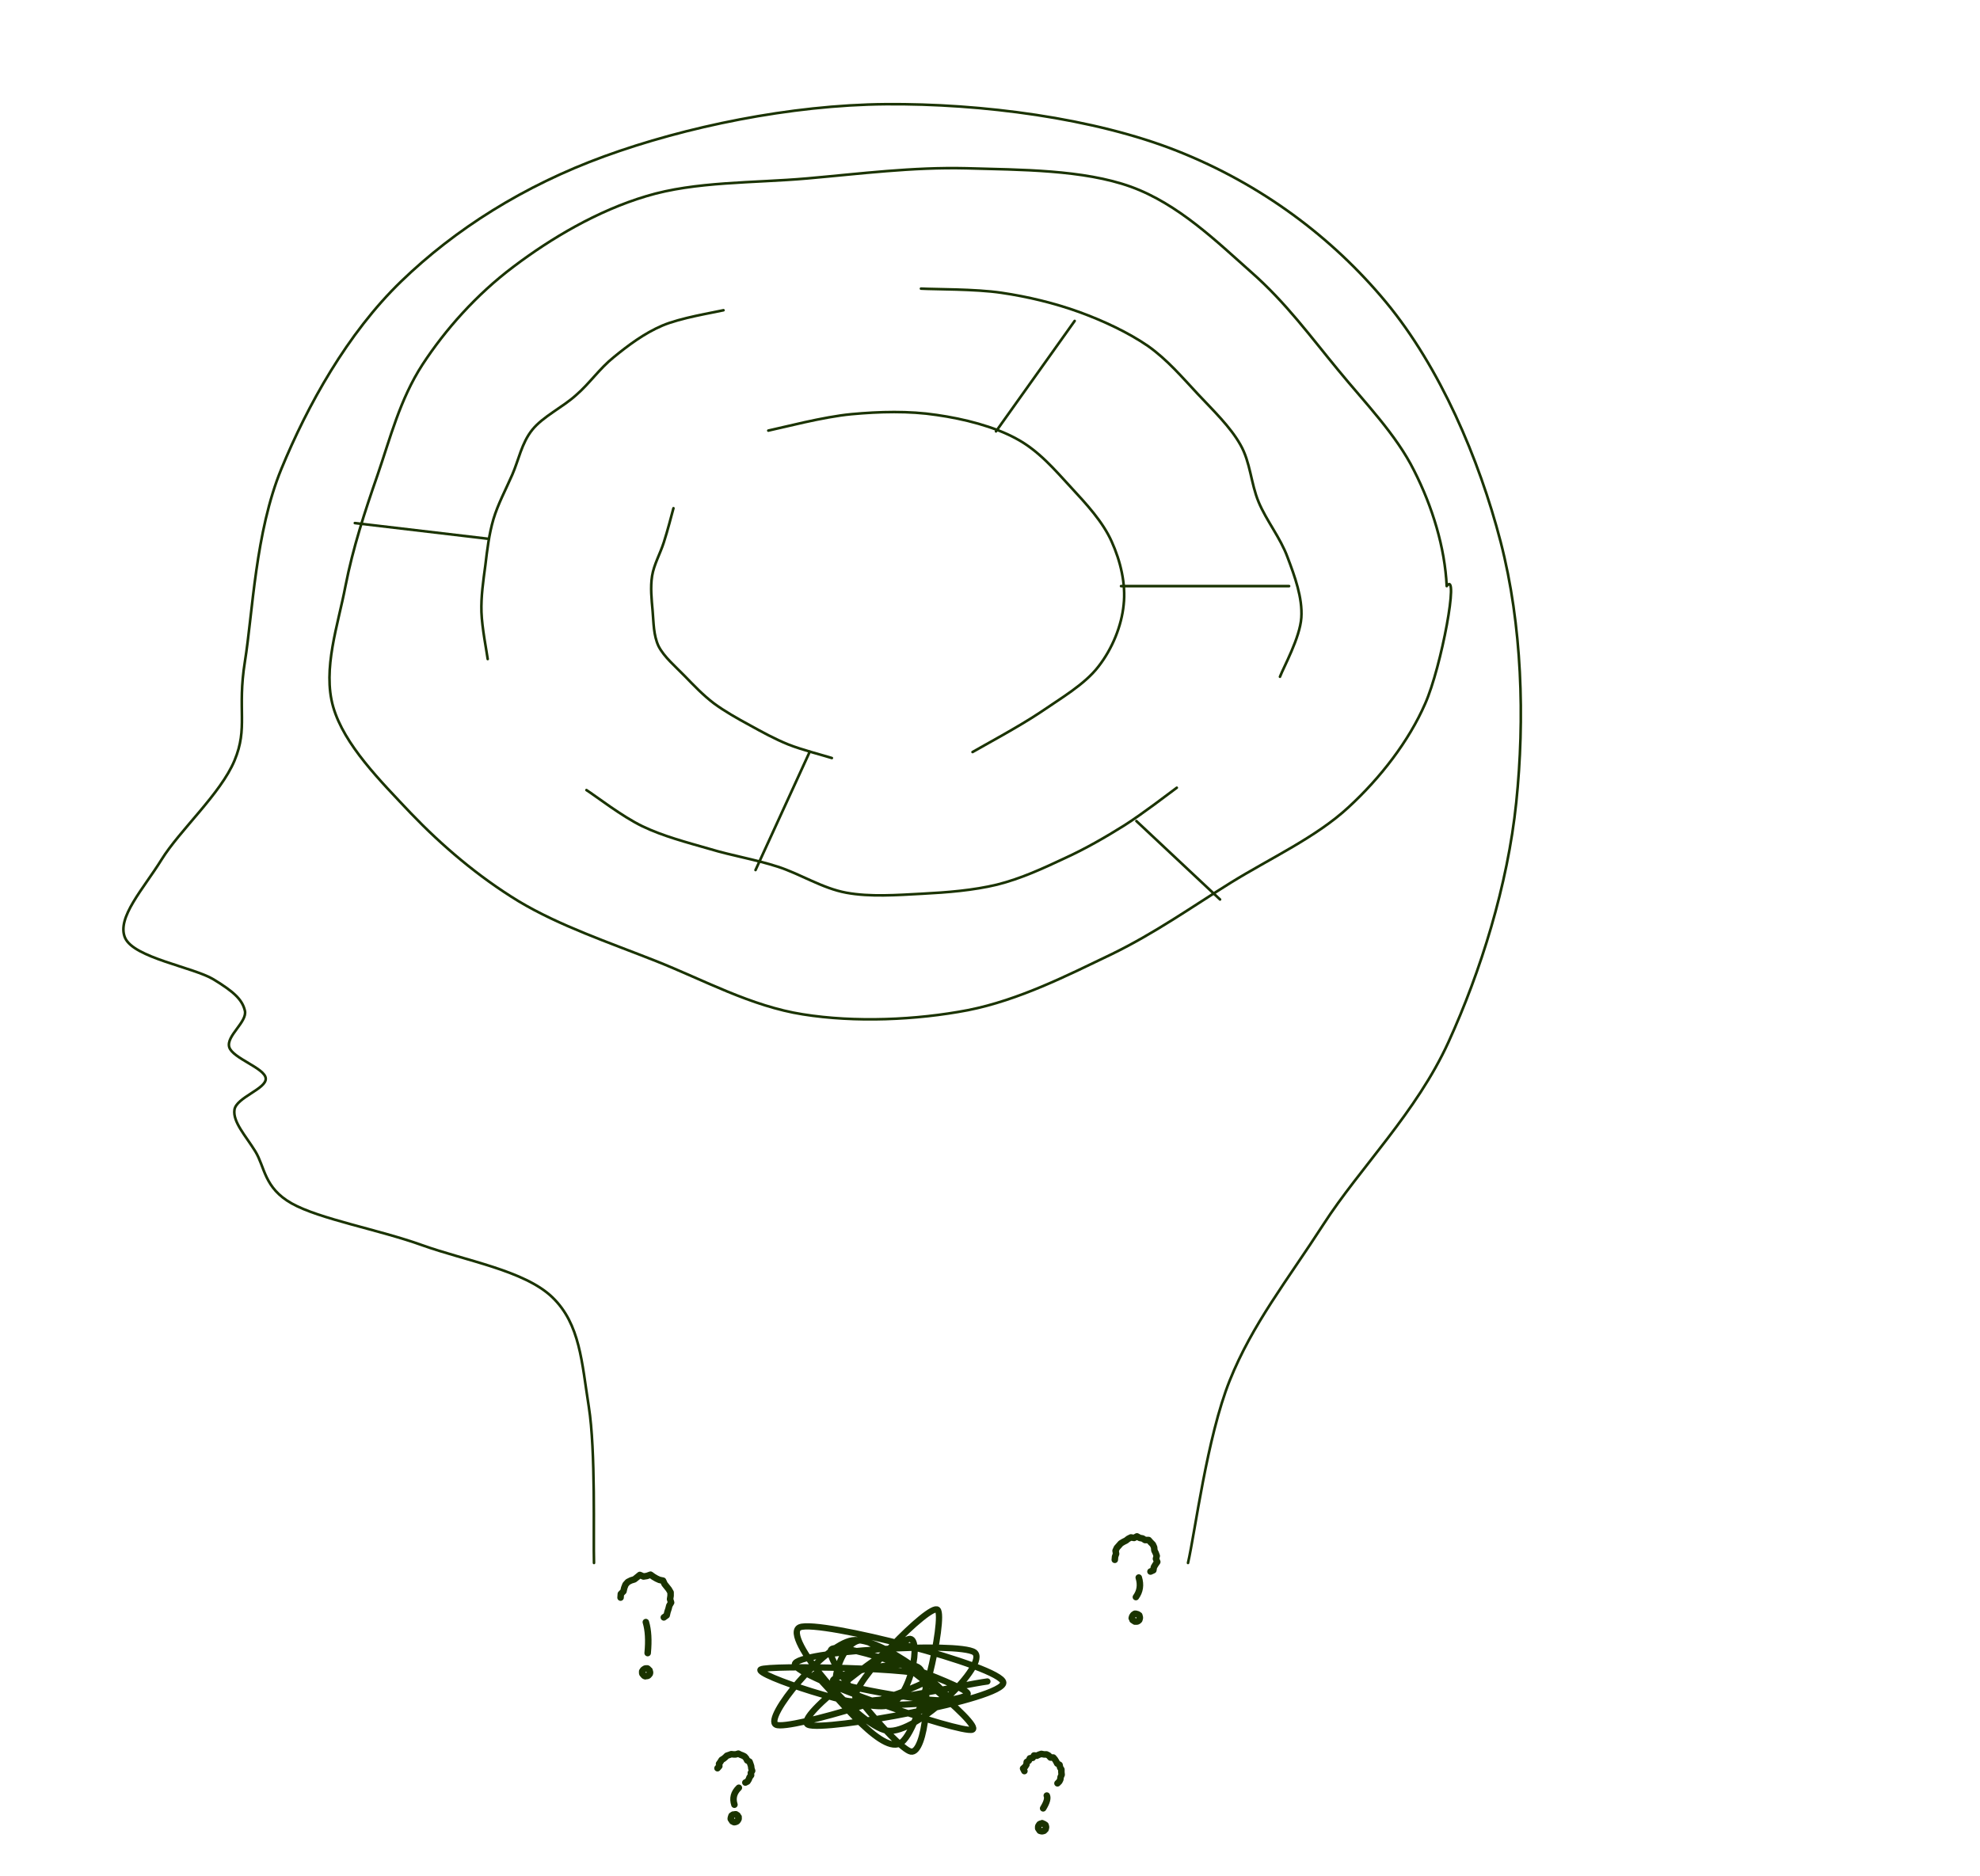
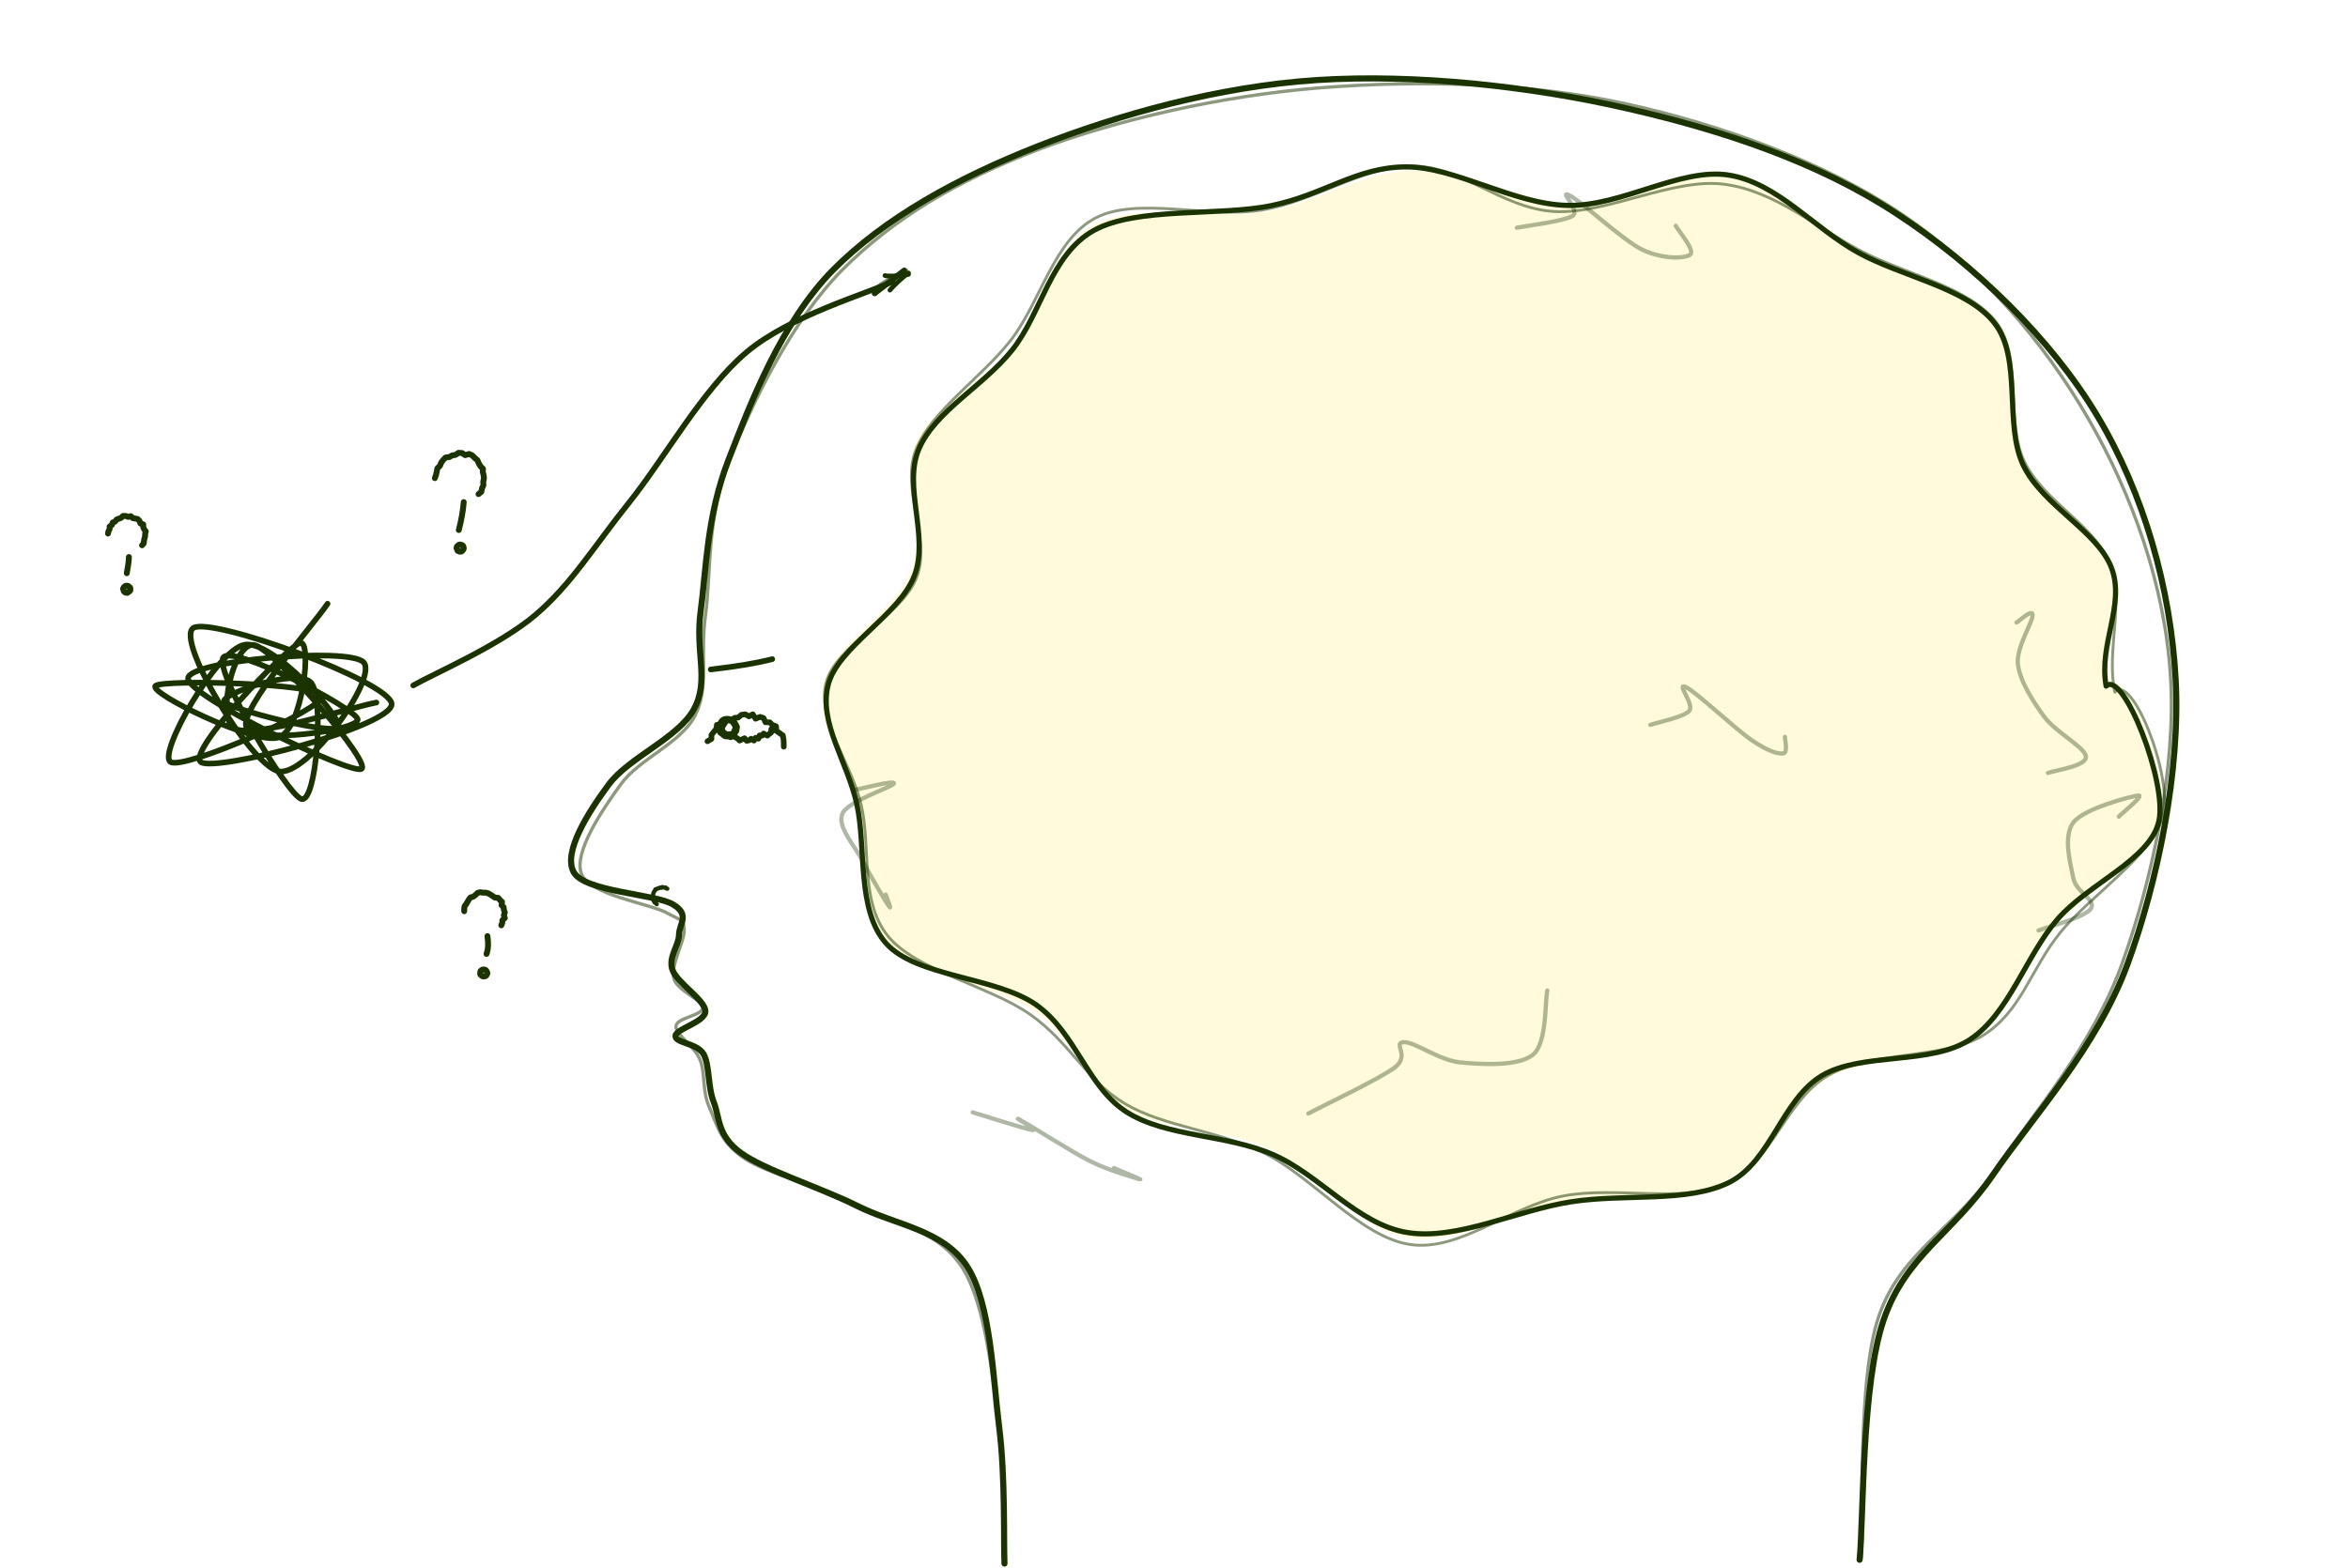
- <svg xmlns="http://www.w3.org/2000/svg" viewBox="240 0 760 720" fill="none" stroke="#1a3300" stroke-linecap="round" stroke-linejoin="round">
-   <path class="bm-head" d="M468.0,600.0 C467.7,590.0 468.7,557.0 466.0,540.0 C463.3,523.0 462.7,508.3 452.0,498.0 C441.3,487.7 418.7,484.0 402.0,478.0 C385.3,472.0 362.7,468.0 352.0,462.0 C341.3,456.0 341.7,448.0 338.0,442.0 C334.3,436.0 329.3,430.7 330.0,426.0 C330.7,421.3 342.3,418.0 342.0,414.0 C341.7,410.0 329.3,406.3 328.0,402.0 C326.7,397.7 335.0,392.3 334.0,388.0 C333.0,383.7 329.7,380.7 322.0,376.0 C314.3,371.3 291.3,367.7 288.0,360.0 C284.7,352.3 295.0,341.3 302.0,330.0 C309.0,318.7 324.7,304.7 330.0,292.0 C335.3,279.3 331.0,272.7 334.0,254.0 C337.0,235.3 338.0,204.3 348.0,180.0 C358.0,155.7 373.3,128.0 394.0,108.0 C414.7,88.0 441.0,71.3 472.0,60.0 C503.0,48.7 543.3,40.3 580.0,40.0 C616.7,39.7 660.0,45.3 692.0,58.0 C724.0,70.7 751.3,91.0 772.0,116.0 C792.7,141.0 807.7,176.0 816.0,208.0 C824.3,240.0 825.3,276.0 822.0,308.0 C818.7,340.0 808.3,373.0 796.0,400.0 C783.7,427.0 762.0,448.3 748.0,470.0 C734.0,491.7 720.7,508.3 712.0,530.0 C703.3,551.7 698.7,588.3 696.0,600.0" />
-   <path class="bm-brain" d="M795.3,225.0 C800.2,218.4 793.3,256.1 787.0,270.2 C780.8,284.4 770.0,298.5 757.6,309.9 C745.2,321.4 727.7,329.4 712.5,338.8 C697.4,348.2 683.5,358.1 666.7,366.3 C649.8,374.4 631.2,383.9 611.5,387.8 C591.7,391.6 568.2,392.6 548.2,389.4 C528.3,386.3 509.9,376.1 491.7,368.9 C473.5,361.7 454.8,355.4 439.1,346.0 C423.5,336.5 409.6,324.6 397.7,312.2 C385.9,299.7 372.1,285.9 367.9,271.4 C363.7,256.8 369.8,239.8 372.6,225.0 C375.5,210.2 380.0,196.5 384.9,182.4 C389.8,168.2 393.5,153.3 402.2,139.9 C410.9,126.6 422.8,113.1 437.2,102.3 C451.5,91.5 469.3,80.9 488.1,75.3 C506.9,69.6 529.3,70.3 549.8,68.5 C570.2,66.7 590.3,64.1 611.0,64.6 C631.7,65.2 655.8,65.1 674.1,71.7 C692.3,78.3 707.1,92.8 720.3,104.5 C733.6,116.2 743.1,129.3 753.6,142.0 C764.0,154.7 775.9,166.8 782.8,180.7 C789.8,194.5 794.6,210.1 795.3,225.0 Z" />
-   <path class="bm-maze" d="M593.5,110.8 C598.6,111.1 614.3,110.9 624.4,112.4 C634.6,113.9 644.9,116.4 654.3,119.8 C663.6,123.2 673.0,127.6 680.6,132.8 C688.1,138.1 693.9,145.0 699.8,151.3 C705.7,157.6 712.2,163.8 716.1,170.7 C720.0,177.5 720.1,185.5 723.1,192.7 C726.1,199.9 731.5,206.5 734.2,213.9 C737.0,221.3 740.0,229.5 739.5,237.1 C739.0,244.8 732.7,256.1 731.3,259.8" />
-   <path class="bm-maze" d="M691.7,302.4 C688.3,304.9 678.6,312.4 671.5,316.9 C664.3,321.4 656.7,325.8 648.6,329.5 C640.5,333.3 631.9,337.3 622.7,339.6 C613.6,341.8 603.6,342.6 593.9,343.1 C584.3,343.6 574.0,344.4 564.8,342.7 C555.6,341.0 547.2,335.5 538.5,332.7 C529.8,329.9 521.0,328.5 512.4,325.9 C503.7,323.4 494.5,321.0 486.6,317.2 C478.7,313.4 468.7,305.6 465.1,303.3" />
-   <path class="bm-maze" d="M427.2,253.0 C426.8,250.0 425.0,241.0 424.8,235.0 C424.6,229.0 425.5,223.0 426.3,217.0 C427.0,211.1 427.7,205.1 429.4,199.3 C431.1,193.6 434.1,188.0 436.6,182.3 C439.1,176.6 440.2,170.1 444.3,165.0 C448.4,159.9 455.9,156.4 461.1,151.7 C466.4,147.1 470.1,141.5 475.6,137.1 C481.1,132.6 487.2,128.0 494.2,125.0 C501.2,122.0 513.8,120.0 517.7,119.1" />
-   <path class="bm-maze" d="M534.9,165.3 C540.2,164.2 556.0,160.0 566.8,159.0 C577.6,158.0 588.9,157.7 599.5,159.3 C610.0,160.8 621.5,163.7 630.1,168.4 C638.7,173.0 644.9,180.4 651.0,187.0 C657.1,193.6 663.3,200.3 666.7,207.9 C670.1,215.4 672.2,224.2 671.3,232.2 C670.5,240.2 667.0,249.0 661.6,255.9 C656.3,262.8 647.1,268.1 639.1,273.6 C631.0,279.0 617.6,286.2 613.3,288.7" />
-   <path class="bm-maze" d="M559.3,291.0 C556.5,290.1 547.9,287.9 542.6,285.8 C537.4,283.7 532.5,281.0 527.8,278.4 C523.0,275.8 518.2,273.1 514.0,270.0 C509.8,266.8 506.4,263.2 502.8,259.5 C499.3,255.9 494.9,252.2 492.8,248.1 C490.8,243.9 490.9,239.0 490.5,234.5 C490.1,230.0 489.6,225.5 490.3,221.1 C491.0,216.7 493.4,212.6 494.8,208.2 C496.2,203.9 497.9,197.3 498.5,195.1" />
-   <path class="bm-maze" d="M670.3,225.0 L734.8,225.0" />
-   <path class="bm-maze" d="M550.8,288.6 L530.0,334.0" />
-   <path class="bm-maze" d="M427.1,206.8 L376.2,200.8" />
-   <path class="bm-maze" d="M622.3,165.6 L652.5,123.2" />
-   <path class="bm-maze" d="M676.2,315.2 L708.3,345.3" />
+ <svg xmlns="http://www.w3.org/2000/svg" class="bm-scene-svg" viewBox="0 0 1000 668" fill="none" stroke="#1a3300" stroke-linecap="round" stroke-linejoin="round" aria-hidden="true" focusable="false">
+   <path class="bm-brain-fill" d="M898.6,292.0 C906.1,284.4 924.2,331.9 920.3,349.0 C916.4,366.0 888.5,379.0 875.4,394.3 C862.4,409.6 858.3,429.8 842.0,440.8 C825.6,451.7 795.5,449.3 777.5,459.8 C759.4,470.3 751.9,495.1 733.5,503.8 C715.1,512.5 689.6,508.2 667.1,512.1 C644.6,516.0 619.6,531.0 598.6,527.2 C577.6,523.5 561.0,498.7 541.2,489.6 C521.4,480.4 496.6,482.2 479.8,472.4 C463.0,462.5 457.5,442.5 440.2,430.6 C422.8,418.8 388.2,415.6 375.8,401.4 C363.5,387.2 370.3,363.6 366.1,345.3 C361.8,327.1 346.8,309.0 350.5,292.0 C354.2,275.0 381.5,260.3 388.1,243.1 C394.7,225.8 382.8,204.6 390.1,188.6 C397.4,172.7 419.1,162.8 431.7,147.3 C444.4,131.8 448.2,105.1 466.1,95.6 C484.0,86.1 516.7,93.9 539.1,90.0 C561.6,86.2 580.1,73.1 601.0,72.8 C622.0,72.4 642.3,87.4 664.7,87.9 C687.1,88.4 714.5,72.4 735.6,75.8 C756.6,79.2 772.0,97.9 791.2,108.2 C810.3,118.4 838.8,122.6 850.4,137.2 C862.1,151.8 853.2,178.7 861.2,195.7 C869.1,212.8 892.0,223.4 898.2,239.4 C904.5,255.5 894.9,273.7 898.6,292.0 Z" fill="#ffe95c" fill-opacity="0.22" stroke="none" />
+   <path class="bm-brain" d="M897.0,292.3 C904.2,285.2 923.0,333.0 919.5,349.6 C916.0,366.2 889.6,376.2 876.2,391.7 C862.8,407.2 855.7,431.7 839.1,442.8 C822.4,453.9 793.1,448.1 776.0,458.2 C758.9,468.4 754.3,494.7 736.5,503.7 C718.7,512.6 692.0,508.4 669.1,512.0 C646.3,515.5 620.6,528.5 599.5,525.1 C578.3,521.8 561.9,500.3 542.0,491.8 C522.1,483.2 496.7,484.4 479.9,473.8 C463.1,463.2 458.3,440.0 441.2,428.0 C424.1,416.1 390.1,416.2 377.4,401.9 C364.7,387.7 369.0,360.9 364.9,342.5 C360.8,324.2 348.6,308.0 352.7,291.8 C356.8,275.6 383.0,262.1 389.4,245.3 C395.9,228.6 384.4,207.2 391.4,191.2 C398.3,175.1 418.7,164.6 431.1,149.1 C443.5,133.6 447.4,108.5 465.8,98.2 C484.2,88.0 519.2,92.2 541.4,87.6 C563.6,83.1 577.8,71.1 598.8,71.1 C619.9,71.1 644.6,87.0 667.5,87.5 C690.4,88.1 715.7,71.3 736.3,74.6 C756.9,77.9 772.3,97.0 791.2,107.5 C810.1,118.0 837.8,122.6 849.5,137.7 C861.3,152.8 853.4,180.8 861.7,198.2 C870.0,215.5 893.4,226.3 899.3,242.0 C905.2,257.7 893.7,274.3 897.0,292.3 Z" stroke-width="2.2" />
+   <path d="M900.7,294.9 C908.0,286.6 925.2,329.9 921.3,347.0 C917.5,364.0 890.4,381.4 877.6,397.1 C864.8,412.8 860.9,431.0 844.4,441.2 C827.9,451.3 796.9,447.6 778.7,458.1 C760.6,468.6 754.3,495.7 735.5,504.3 C716.7,512.8 688.3,505.2 665.8,509.5 C643.4,513.8 621.9,533.2 600.7,530.2 C579.6,527.2 559.0,501.4 538.7,491.4 C518.5,481.4 495.9,480.1 479.3,470.3 C462.6,460.4 455.8,444.2 438.9,432.3 C422.1,420.3 390.1,413.6 378.1,398.7 C366.0,383.7 371.1,360.5 366.7,342.6 C362.4,324.6 347.9,307.1 351.8,291.0 C355.8,274.9 384.0,262.5 390.4,246.0 C396.8,229.4 383.4,208.5 390.1,191.6 C396.8,174.8 417.8,161.2 430.6,144.8 C443.3,128.3 448.9,102.0 466.7,92.8 C484.5,83.6 514.8,93.2 537.3,89.5 C559.8,85.8 580.9,70.6 601.7,70.7 C622.5,70.8 639.8,88.8 661.9,90.1 C684.1,91.4 712.5,75.6 734.4,78.5 C756.4,81.4 774.3,97.6 793.5,107.4 C812.8,117.2 838.8,122.5 850.2,137.3 C861.6,152.1 854.0,179.2 862.0,196.3 C870.1,213.5 892.1,223.7 898.6,240.1 C905.0,256.6 896.9,277.1 900.7,294.9 Z" stroke-width="1.2" opacity="0.5" />
+   <path d="M557.2,474.4 C563.3,471.1 587.2,459.8 594.0,454.8 C600.7,449.7 593.1,444.4 597.7,444.0 C602.4,443.6 612.7,451.7 621.9,452.6 C631.1,453.5 646.7,454.4 652.9,449.3 C659.0,444.2 657.9,426.5 659.0,422.0" stroke-width="1.8" opacity="0.35" />
+   <path d="M858.8,265.2 C859.9,264.7 865.6,259.1 865.7,262.0 C865.8,265.0 858.6,275.8 859.4,283.0 C860.3,290.2 865.8,298.8 870.6,305.3 C875.4,311.9 888.1,318.4 888.4,322.4 C888.7,326.4 874.9,328.2 872.2,329.3" stroke-width="1.8" opacity="0.35" />
+   <path d="M414.3,473.9 C418.5,475.1 436.3,480.9 439.6,481.4 C442.9,482.0 430.1,474.8 434.3,477.0 C438.4,479.2 456.0,490.5 464.5,494.8 C473.1,499.0 483.8,501.9 485.5,502.4 C487.1,502.9 476.2,498.4 474.4,497.6" stroke-width="1.8" opacity="0.35" />
+   <path d="M702.9,308.8 C705.6,307.8 716.9,305.6 719.4,302.9 C721.9,300.2 713.5,290.6 718.0,292.7 C722.4,294.8 739.1,310.6 746.0,315.3 C752.9,320.0 757.0,321.2 759.3,321.0 C761.7,320.8 760.1,315.1 760.2,313.9" stroke-width="1.8" opacity="0.35" />
+   <path d="M363.7,336.6 C366.5,336.1 381.5,332.1 380.7,333.8 C379.8,335.5 360.8,341.3 358.7,346.8 C356.5,352.4 364.3,360.6 367.6,367.2 C371.0,373.7 377.0,383.8 378.6,386.1 C380.2,388.4 377.4,381.9 377.2,381.1" stroke-width="1.8" opacity="0.35" />
+   <path d="M646.0,97.0 C650.0,96.2 665.9,94.3 669.7,92.0 C673.4,89.7 663.4,80.8 668.4,83.2 C673.3,85.6 690.8,102.1 699.3,106.3 C707.9,110.5 717.4,110.2 719.8,108.5 C722.2,106.8 714.7,98.2 713.7,96.2" stroke-width="1.8" opacity="0.35" />
+   <path d="M902.4,347.9 C903.7,346.4 913.8,338.5 910.6,338.9 C907.4,339.3 887.7,344.4 883.1,350.3 C878.5,356.2 881.8,367.9 883.0,374.1 C884.2,380.2 893.0,383.4 890.5,387.1 C888.1,390.8 872.0,394.9 868.2,396.4" stroke-width="1.8" opacity="0.35" />
+   <path class="bm-head" d="M427.8,666.1 C427.4,656.5 428.2,629.6 425.6,608.5 C422.9,587.5 422.1,555.5 412.0,539.7 C401.9,523.9 381.0,521.8 364.9,513.7 C348.8,505.6 325.7,498.5 315.6,491.2 C305.4,483.8 306.7,476.6 304.0,469.6 C301.3,462.6 302.3,453.7 299.6,449.0 C296.8,444.3 287.5,444.4 287.7,441.3 C287.8,438.3 300.6,435.4 300.4,430.7 C300.2,426.0 288.3,418.6 286.4,413.2 C284.5,407.8 289.1,402.9 289.2,398.2 C289.2,393.6 294.1,389.7 286.6,385.3 C279.2,380.8 248.9,380.0 244.3,371.5 C239.7,363.0 250.6,345.9 259.2,334.3 C267.7,322.7 289.1,314.3 295.6,302.0 C302.2,289.7 296.0,278.1 298.4,260.4 C300.8,242.7 300.9,220.0 310.3,195.8 C319.7,171.5 332.8,137.4 354.7,115.1 C376.7,92.9 407.7,75.8 442.0,62.3 C476.4,48.8 519.0,36.8 560.9,34.1 C602.7,31.4 651.8,36.7 693.0,46.2 C734.1,55.6 774.3,69.1 807.7,91.0 C841.1,112.8 873.5,144.2 893.3,177.3 C913.1,210.4 924.5,250.6 926.6,289.5 C928.7,328.5 918.9,375.9 906.0,411.0 C893.0,446.2 866.1,475.3 848.8,500.5 C831.5,525.7 811.8,534.7 802.3,562.1 C792.8,589.4 793.7,647.5 792.0,664.5" stroke-width="2.6" />
+   <path d="M427.2,662.5 C427.0,653.6 428.6,629.8 425.8,609.5 C422.9,589.1 420.1,556.4 410.0,540.3 C399.9,524.2 380.7,520.8 365.2,513.0 C349.8,505.3 327.8,500.5 317.2,493.6 C306.7,486.7 305.2,478.7 302.1,471.7 C298.9,464.6 300.5,457.1 298.1,451.4 C295.8,445.6 287.7,440.9 287.9,437.2 C288.1,433.5 299.4,432.7 299.3,429.2 C299.1,425.8 288.2,422.1 286.9,416.6 C285.6,411.0 291.8,400.6 291.4,396.0 C290.9,391.4 291.3,392.9 284.0,388.9 C276.7,384.9 250.9,381.3 247.6,372.2 C244.3,363.2 256.1,345.6 264.2,334.4 C272.2,323.1 290.0,316.8 296.1,304.7 C302.1,292.6 298.0,279.8 300.5,261.8 C302.9,243.7 300.9,220.7 310.6,196.3 C320.3,171.8 336.9,137.1 358.7,115.0 C380.6,93.0 407.8,76.9 441.7,63.9 C475.6,51.0 520.6,40.7 562.3,37.4 C604.0,34.1 650.5,35.1 691.9,44.1 C733.2,53.1 777.5,69.2 810.4,91.6 C843.3,113.9 870.3,145.4 889.3,178.2 C908.3,211.0 922.0,249.6 924.4,288.2 C926.9,326.8 916.6,374.8 904.0,409.9 C891.5,445.1 866.4,473.9 849.1,499.1 C831.8,524.2 809.6,533.3 800.2,560.7 C790.8,588.2 793.9,646.6 792.7,663.7" stroke-width="1.4" opacity="0.5" />
+   <path d="M301.3,315.8 L303.0,314.8 L303.0,313.1 L304.0,311.8 L305.0,310.6 L306.7,310.2 L307.9,309.3 L308.8,307.9 L309.8,306.6 L311.6,306.7 L312.9,305.8 L314.4,305.7 L315.8,304.5 L317.4,304.3 L319.0,305.2 L320.6,304.3 L321.8,306.2 L323.7,305.4 L325.2,305.9 L326.0,307.7 L327.8,307.7 L328.9,308.8 L330.5,309.4 L330.7,311.4 L332.0,312.3 L333.4,313.3 L333.7,314.9 L333.8,316.6 L333.8,318.1" stroke-width="2.4" />
+   <path d="M330.2,311.1 L328.5,310.6 L328.4,312.1 L327.6,312.7 L326.8,313.4 L325.2,312.5 L324.6,313.4 L323.5,313.3 L323.0,314.7 L321.8,314.3 L321.1,315.5 L319.9,314.7 L319.0,315.4 L318.0,315.6 L317.1,314.5 L316.0,315.0 L315.0,315.5 L314.1,314.6 L313.2,314.1 L312.4,313.6 L311.1,314.1 L310.7,312.8 L309.5,312.9 L308.7,312.3 L307.9,311.8 L307.6,310.6 L306.2,310.7 L305.2,310.3 L305.3,308.8" stroke-width="2.4" />
+   <path d="M313.5,309.8 L313.4,310.7 L313.0,311.4 L312.8,312.2 L312.1,312.7 L311.4,313.2 L310.6,313.4 L309.8,313.5 L308.9,313.4 L308.2,312.9 L307.6,312.4 L306.9,311.9 L306.5,311.1 L306.7,310.2 L306.5,309.4 L306.7,308.6 L307.2,307.9 L307.7,307.2 L308.4,306.7 L309.3,306.5 L310.1,306.5 L310.9,306.7 L311.7,307.0 L312.3,307.5 L312.8,308.2 L313.2,308.9 L313.6,309.7 L313.5,310.5 L313.3,311.4" stroke-width="3.0" />
+   <path d="M302.7,285.2 Q318.8,283.4 328.9,280.8" stroke-width="2.4" />
+   <path d="M279.7,385.2 L279.4,384.9 L279.1,384.6 L278.7,384.4 L278.6,383.9 L278.3,383.6 L278.3,383.1 L278.2,382.7 L278.1,382.3 L277.9,381.8 L278.1,381.4 L278.2,381.0 L278.3,380.5 L278.4,380.1 L278.7,379.7 L279.0,379.4 L279.1,378.9 L279.6,378.7 L280.0,378.6 L280.4,378.4 L280.8,378.3 L281.2,378.1 L281.7,378.2 L282.1,377.9 L282.5,378.0 L283.0,378.2 L283.5,378.1 L283.8,378.5 L284.2,378.6" stroke-width="1.8" />
  <g class="bm-tangle">
-     <path d="M619.0,645.5 C609.8,646.7 572.0,655.3 564.1,652.7 C556.2,650.0 563.4,627.9 571.6,629.8 C579.7,631.7 617.6,662.5 613.2,664.0 C608.8,665.6 545.0,643.8 545.1,638.9 C545.2,633.9 608.0,630.1 614.0,634.3 C619.9,638.6 591.8,666.0 580.6,664.4 C569.5,662.8 539.6,627.8 547.0,624.7 C554.4,621.6 624.6,639.7 625.1,645.9 C625.6,652.2 556.2,664.9 550.2,662.1 C544.1,659.3 583.8,630.4 588.9,629.2 C593.9,628.0 589.9,652.9 580.4,654.8 C570.9,656.8 529.2,642.8 532.0,640.9 C534.7,639.1 596.1,640.3 597.1,643.8 C598.1,647.4 542.8,664.5 537.9,662.1 C532.9,659.8 556.3,631.3 567.2,629.7 C578.2,628.0 605.0,649.6 603.7,652.2 C602.5,654.8 561.6,647.3 559.8,645.3 C558.0,643.4 588.0,635.9 592.9,640.4 C597.9,644.9 595.3,673.6 589.6,672.4 C584.0,671.2 555.5,636.9 559.1,633.2 C562.7,629.4 609.9,646.9 611.4,650.0 C613.0,653.2 570.3,657.2 568.4,651.9 C566.5,646.5 597.1,615.1 599.9,618.0 C602.8,620.9 593.3,665.2 585.4,669.3 C577.5,673.4 558.2,647.2 552.7,642.8" stroke-width="2.4" />
+     <path d="M160.3,299.3 C150.3,301.1 108.8,314.6 100.2,310.5 C91.6,306.5 99.8,272.0 108.7,274.9 C117.7,277.7 158.7,325.3 153.9,327.6 C149.1,330.0 79.9,296.6 80.1,289.0 C80.2,281.4 148.4,275.5 154.8,282.1 C161.3,288.7 130.8,331.0 118.7,328.6 C106.6,326.1 74.4,272.3 82.4,267.5 C90.4,262.7 166.2,290.4 166.8,299.9 C167.3,309.4 92.1,329.0 85.6,324.7 C79.1,320.4 122.3,275.7 127.7,273.9 C133.2,272.2 128.8,311.2 118.5,314.2 C108.2,317.3 63.1,295.2 66.2,292.2 C69.3,289.3 136.1,291.1 137.2,296.5 C138.3,301.9 78.1,328.3 72.6,324.6 C67.1,321.0 92.1,277.2 104.0,274.7 C116.0,272.2 145.6,305.6 144.2,309.6 C142.7,313.7 97.4,302.0 95.5,298.9 C93.6,295.8 127.2,284.1 132.6,291.0 C138.1,297.9 134.7,342.2 128.4,340.4 C122.2,338.6 91.1,285.8 95.1,280.1 C99.1,274.4 150.7,301.4 152.3,306.3 C153.9,311.1 107.0,317.6 104.8,309.4 C102.7,301.3 133.7,265.9 139.5,257.2" stroke-width="2.4" />
+     <path d="M185.2,203.7 L185.7,202.3 L186.0,200.9 L186.3,199.5 L187.4,198.4 L187.9,197.1 L188.8,195.9 L189.8,194.9 L191.4,194.7 L192.6,194.0 L194.0,193.8 L195.3,192.9 L196.8,193.0 L198.1,193.9 L199.8,193.4 L201.1,194.0 L202.2,195.1 L203.3,196.0 L203.9,197.4 L204.6,198.6 L205.7,199.7 L205.6,201.1 L206.0,202.5 L206.1,203.9 L205.8,205.2 L205.9,206.7 L205.3,208.0 L205.0,209.5 L203.8,210.5" stroke-width="2.5" />
+     <path d="M197.5,213.9 Q197.1,219.2 195.4,225.8" stroke-width="2.5" />
+     <path d="M197.5,233.7 L197.4,234.0 L197.2,234.3 L197.0,234.6 L196.7,234.8 L196.4,235.0 L196.1,235.0 L195.7,235.0 L195.4,234.8 L195.0,234.7 L194.8,234.5 L194.7,234.1 L194.6,233.8 L194.4,233.5 L194.6,233.1 L194.6,232.8 L194.9,232.5 L195.2,232.3 L195.4,232.1 L195.8,232.0 L196.1,232.0 L196.4,232.1 L196.8,232.2 L197.1,232.4 L197.3,232.7 L197.4,233.0 L197.5,233.4 L197.4,233.7 L197.3,234.0" stroke-width="2.5" />
+     <path d="M46.0,227.3 L46.2,226.3 L46.7,225.4 L46.7,224.3 L47.7,223.6 L48.0,222.6 L49.0,222.2 L49.7,221.3 L50.6,221.0 L51.6,220.6 L52.4,219.8 L53.5,219.8 L54.6,220.2 L55.7,219.9 L56.5,220.7 L57.5,220.9 L58.6,221.1 L59.4,221.9 L59.8,223.0 L61.0,223.4 L61.0,224.6 L61.4,225.5 L62.1,226.4 L61.8,227.5 L61.8,228.5 L61.5,229.5 L61.3,230.5 L61.2,231.5 L60.5,232.3" stroke-width="2.5" />
+     <path d="M54.9,237.3 Q54.9,239.4 54.0,244.2" stroke-width="2.5" />
+     <path d="M55.4,251.1 L55.5,251.5 L55.3,251.8 L55.0,252.0 L54.8,252.2 L54.5,252.4 L54.2,252.6 L53.8,252.4 L53.5,252.5 L53.2,252.3 L52.9,252.1 L52.7,251.8 L52.6,251.5 L52.6,251.2 L52.4,250.8 L52.6,250.5 L52.7,250.2 L53.0,250.0 L53.2,249.7 L53.5,249.6 L53.9,249.5 L54.2,249.6 L54.5,249.6 L54.8,249.8 L55.0,250.0 L55.3,250.2 L55.5,250.5 L55.5,250.9 L55.5,251.2" stroke-width="2.5" />
+     <path d="M197.7,388.2 L197.7,387.1 L197.9,386.0 L198.6,385.1 L199.1,384.2 L199.7,383.2 L200.4,382.3 L201.6,382.0 L202.5,381.3 L203.4,380.4 L204.5,380.1 L205.7,380.3 L206.9,380.3 L208.0,380.6 L209.0,381.2 L209.9,381.8 L210.8,382.4 L212.2,382.5 L212.9,383.4 L213.8,384.2 L213.6,385.6 L214.5,386.5 L214.6,387.6 L215.0,388.7 L214.6,389.9 L215.0,391.1 L214.0,392.0 L213.9,393.2 L213.5,394.2" stroke-width="2.5" />
+     <path d="M207.6,398.8 Q208.3,403.4 207.2,406.4" stroke-width="2.5" />
+     <path d="M207.6,414.6 L207.4,414.9 L207.3,415.3 L207.1,415.6 L206.8,415.8 L206.5,415.9 L206.2,416.0 L205.8,416.0 L205.5,415.9 L205.2,415.7 L204.9,415.5 L204.6,415.2 L204.5,414.9 L204.5,414.5 L204.6,414.2 L204.6,413.8 L204.8,413.5 L205.1,413.3 L205.4,413.1 L205.8,413.1 L206.1,413.0 L206.4,413.1 L206.8,413.2 L207.0,413.4 L207.2,413.7 L207.4,414.0 L207.5,414.4 L207.5,414.7 L207.4,415.1" stroke-width="2.5" />
  </g>
-   <g class="bm-q" style="--i:0">
-     <path d="M478.2,613.3 L478.3,611.9 L479.3,610.9 L479.6,609.6 L480.1,608.3 L481.0,607.3 L482.2,606.7 L483.5,606.3 L484.5,605.5 L485.6,604.6 L487.0,605.2 L488.3,605.0 L489.7,604.5 L490.8,605.3 L492.0,606.0 L493.1,606.5 L494.5,606.8 L495.1,608.1 L495.9,609.1 L496.7,610.1 L497.4,611.3 L497.4,612.6 L497.2,613.9 L497.6,615.2 L496.9,616.4 L496.6,617.6 L496.2,618.8 L495.9,620.1 L494.8,620.9" stroke-width="2.5" />
-     <path d="M487.9,622.7 Q489.3,627.3 488.6,634.6" stroke-width="2.5" />
-     <path d="M489.4,641.9 L489.5,642.2 L489.4,642.6 L489.2,642.8 L489.0,643.1 L488.7,643.3 L488.4,643.4 L488.0,643.4 L487.7,643.5 L487.4,643.4 L487.1,643.2 L486.9,642.9 L486.6,642.6 L486.5,642.3 L486.5,641.9 L486.5,641.6 L486.7,641.3 L486.9,641.0 L487.2,640.8 L487.5,640.6 L487.8,640.5 L488.1,640.5 L488.5,640.5 L488.8,640.7 L489.0,641.0 L489.3,641.2 L489.4,641.6 L489.5,641.9 L489.5,642.2" stroke-width="2.5" />
-   </g>
-   <g class="bm-q" style="--i:1">
-     <path d="M667.9,598.8 L668.0,597.6 L668.4,596.5 L668.2,595.3 L668.7,594.2 L669.5,593.3 L670.2,592.5 L671.2,591.9 L672.2,591.4 L673.1,590.7 L674.1,590.2 L675.3,590.4 L676.4,589.8 L677.5,590.4 L678.6,590.6 L679.5,591.2 L680.9,591.2 L681.7,592.1 L682.5,592.9 L683.0,594.0 L683.1,595.2 L683.6,596.2 L684.0,597.3 L683.7,598.4 L684.2,599.6 L683.5,600.6 L682.9,601.6 L682.7,602.8 L681.6,603.3" stroke-width="2.5" />
-     <path d="M677.1,605.6 Q678.4,609.8 676.0,613.1" stroke-width="2.5" />
-     <path d="M677.4,620.8 L677.5,621.2 L677.4,621.5 L677.3,621.9 L677.0,622.2 L676.7,622.4 L676.4,622.5 L676.0,622.5 L675.6,622.5 L675.3,622.3 L675.0,622.1 L674.7,621.9 L674.6,621.5 L674.4,621.2 L674.5,620.8 L674.6,620.5 L674.8,620.2 L675.0,619.9 L675.3,619.7 L675.6,619.5 L676.0,619.5 L676.3,619.6 L676.7,619.7 L677.0,619.9 L677.3,620.1 L677.4,620.5 L677.5,620.8 L677.5,621.2 L677.4,621.6" stroke-width="2.5" />
-   </g>
-   <g class="bm-q" style="--i:2">
-     <path d="M633.2,679.9 L632.7,678.9 L633.5,678.2 L634.0,677.4 L634.1,676.4 L634.9,675.9 L635.3,675.0 L636.4,674.8 L636.9,673.9 L638.0,674.0 L638.8,673.6 L639.7,673.3 L640.7,673.5 L641.7,673.5 L642.5,673.9 L643.2,674.7 L644.3,674.7 L644.9,675.4 L645.4,676.2 L645.8,677.0 L646.7,677.5 L646.9,678.5 L647.4,679.3 L647.4,680.3 L647.5,681.3 L647.1,682.2 L647.0,683.1 L646.6,683.9 L645.9,684.6" stroke-width="2.5" />
-     <path d="M641.8,689.3 Q642.5,690.8 640.4,694.2" stroke-width="2.5" />
-     <path d="M641.4,701.6 L641.4,702.0 L641.3,702.3 L641.0,702.5 L640.8,702.8 L640.5,702.9 L640.1,703.0 L639.8,703.0 L639.4,702.9 L639.1,702.8 L638.9,702.5 L638.7,702.2 L638.5,701.9 L638.5,701.6 L638.5,701.2 L638.6,700.9 L638.8,700.6 L639.0,700.3 L639.4,700.1 L639.7,700.1 L640.0,699.9 L640.4,700.1 L640.7,700.2 L641.0,700.4 L641.3,700.6 L641.4,700.9 L641.5,701.3 L641.5,701.6 L641.4,701.9" stroke-width="2.5" />
-   </g>
-   <g class="bm-q" style="--i:3">
-     <path d="M515.4,678.8 L516.1,678.0 L516.0,677.1 L516.5,676.4 L517.0,675.6 L517.8,675.1 L518.4,674.6 L519.0,674.0 L519.9,673.7 L520.7,673.4 L521.6,673.5 L522.4,673.5 L523.4,673.2 L524.2,673.6 L525.0,673.9 L525.8,674.3 L526.4,675.0 L526.8,675.8 L527.7,676.3 L528.0,677.1 L528.3,678.0 L528.4,678.9 L528.7,679.8 L528.2,680.6 L528.3,681.5 L527.7,682.3 L527.4,683.1 L526.9,683.9 L526.1,684.3" stroke-width="2.5" />
-     <path d="M523.6,686.3 Q520.7,689.1 521.9,692.8" stroke-width="2.5" />
-     <path d="M523.5,697.9 L523.5,698.2 L523.4,698.5 L523.2,698.8 L523.0,699.1 L522.7,699.3 L522.4,699.4 L522.1,699.5 L521.7,699.5 L521.4,699.3 L521.1,699.2 L520.9,698.9 L520.7,698.6 L520.5,698.3 L520.5,698.0 L520.6,697.6 L520.7,697.3 L520.8,697.0 L521.1,696.8 L521.4,696.6 L521.8,696.6 L522.1,696.5 L522.5,696.5 L522.8,696.7 L523.1,696.9 L523.2,697.2 L523.5,697.5 L523.4,697.9 L523.5,698.2" stroke-width="2.5" />
+   <path class="bm-trail" d="M176.0,292.0 C184.7,287.0 212.7,275.0 228.0,262.0 C243.3,249.0 253.0,232.7 268.0,214.0 C283.0,195.3 299.3,165.7 318.0,150.0 C336.7,134.3 369.7,125.0 380.0,120.0" pathLength="1" stroke-width="2.4" />
+   <g class="bm-trail-end">
+     <path d="M372.5,125.0 Q377.9,120.8 385.1,115.2" stroke-width="2.4" />
+     <path d="M372.7,123.0 Q377.4,118.8 386.1,115.2" stroke-width="1.4" opacity="0.55" />
+     <path d="M386.9,116.3 Q382.3,119.8 379.0,123.6" stroke-width="2.0" />
+     <path d="M386.9,116.9 Q379.5,118.0 376.9,117.4" stroke-width="2.0" />
  </g>
</svg>
